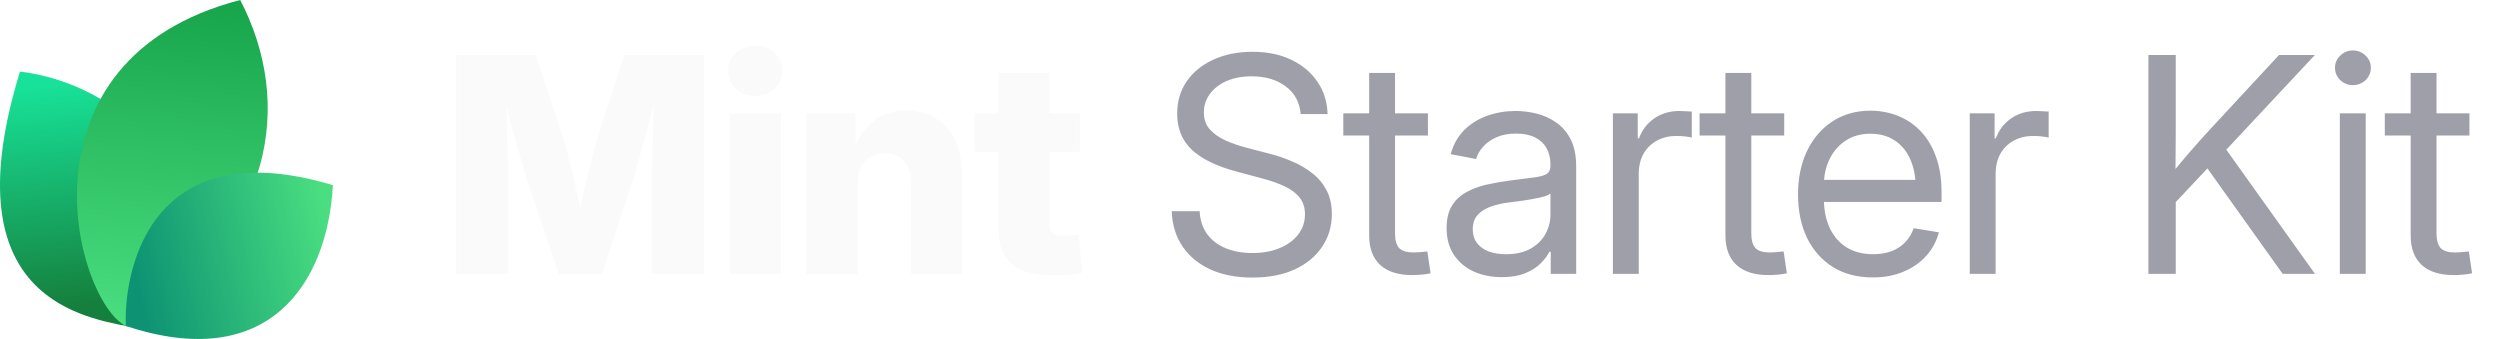
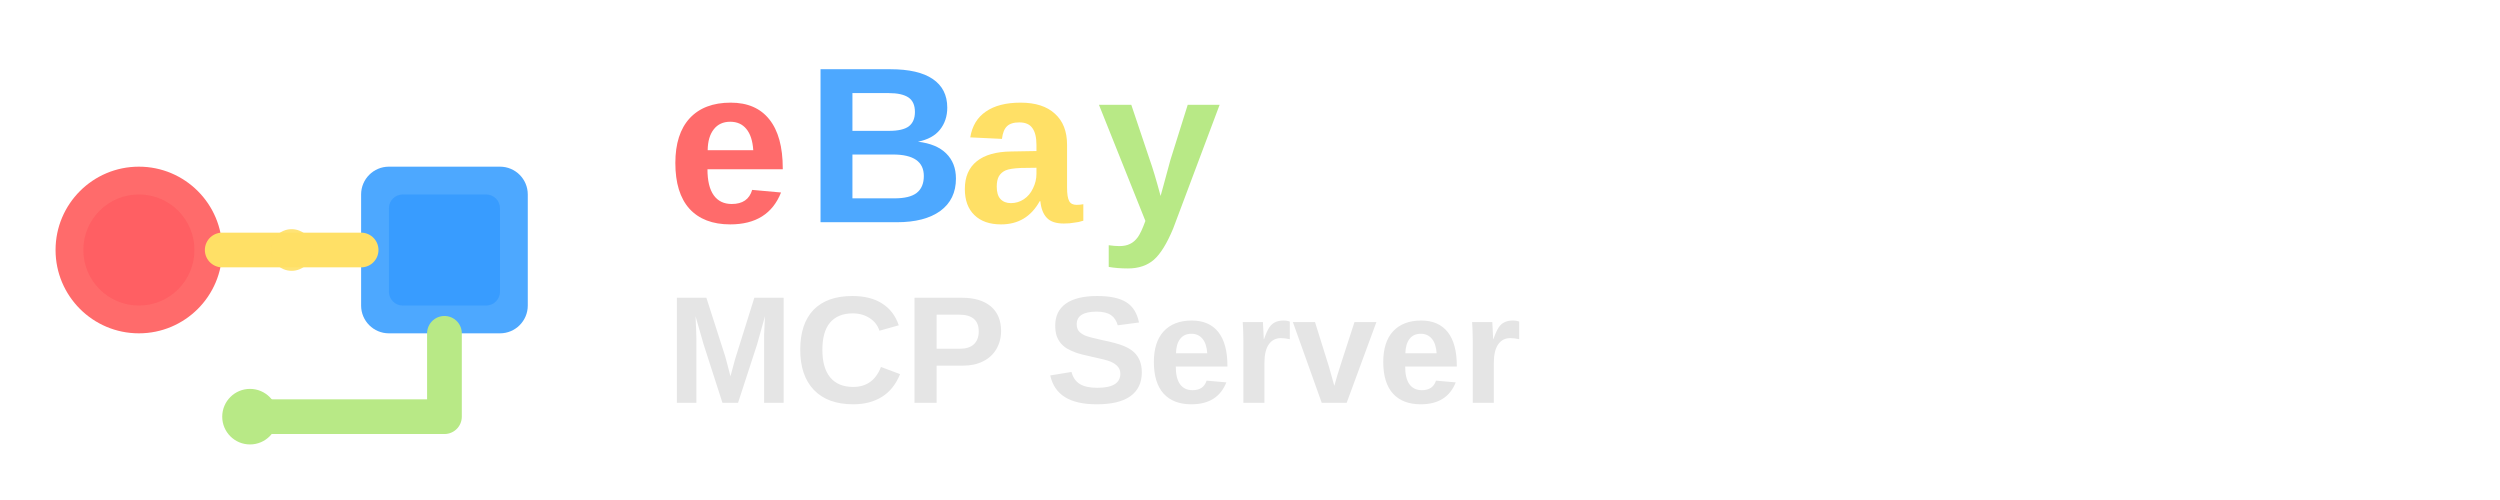
- <svg xmlns="http://www.w3.org/2000/svg" width="177" height="24" viewBox="0 0 177 24" fill="none">
-   <path d="M9.061 23.108C5.268 22.377 -3.391 20.627 1.417 5.064C9.634 6.099 16.973 14.064 9.061 23.108Z" fill="url(#paint0_linear_17557_2145)" />
-   <path d="M8.919 23.094C5.276 21.222 0.784 4.209 17.007 0C20.757 7.193 19.621 16.545 8.919 23.094Z" fill="url(#paint1_linear_17557_2145)" />
-   <path d="M8.914 23.079C8.735 19.882 10.159 9.085 23.57 13.111C23.181 20.123 18.984 26.418 8.914 23.079Z" fill="url(#paint2_linear_17557_2145)" />
-   <path d="M32.301 19.392V3.894H37.938L39.925 9.948C40.036 10.315 40.164 10.787 40.31 11.362C40.462 11.938 40.611 12.552 40.757 13.204C40.91 13.855 41.048 14.483 41.173 15.086C41.305 15.682 41.412 16.192 41.495 16.615H40.695C40.771 16.192 40.871 15.682 40.996 15.086C41.128 14.49 41.267 13.866 41.412 13.214C41.565 12.562 41.714 11.948 41.86 11.373C42.005 10.79 42.133 10.315 42.244 9.948L44.2 3.894H49.848V19.392H46.166V12.704C46.166 12.357 46.173 11.917 46.187 11.383C46.2 10.849 46.214 10.27 46.228 9.646C46.249 9.022 46.266 8.391 46.28 7.753C46.301 7.115 46.311 6.519 46.311 5.964H46.623C46.485 6.561 46.332 7.181 46.166 7.826C45.999 8.471 45.833 9.102 45.666 9.719C45.507 10.336 45.351 10.901 45.198 11.414C45.053 11.928 44.928 12.357 44.824 12.704L42.608 19.392H39.561L37.314 12.704C37.203 12.357 37.072 11.928 36.919 11.414C36.773 10.901 36.614 10.34 36.441 9.729C36.274 9.112 36.104 8.481 35.931 7.836C35.764 7.192 35.608 6.567 35.463 5.964H35.827C35.834 6.512 35.844 7.105 35.858 7.743C35.872 8.374 35.886 9.005 35.9 9.636C35.92 10.26 35.938 10.839 35.952 11.373C35.965 11.907 35.972 12.351 35.972 12.704V19.392H32.301ZM51.668 19.392V8.024H55.288V19.392H51.668ZM53.468 6.786C52.927 6.786 52.473 6.616 52.105 6.276C51.738 5.93 51.554 5.507 51.554 5.007C51.554 4.508 51.738 4.088 52.105 3.749C52.473 3.409 52.927 3.239 53.468 3.239C54.009 3.239 54.463 3.409 54.83 3.749C55.198 4.082 55.382 4.501 55.382 5.007C55.382 5.507 55.198 5.93 54.83 6.276C54.463 6.616 54.009 6.786 53.468 6.786ZM60.708 13.027V19.392H57.088V8.024H60.551L60.593 10.967H60.281C60.593 10.024 61.061 9.268 61.685 8.7C62.309 8.124 63.138 7.836 64.171 7.836C64.975 7.836 65.672 8.017 66.262 8.377C66.851 8.731 67.302 9.234 67.614 9.885C67.933 10.537 68.092 11.307 68.092 12.194V19.392H64.483V12.912C64.483 12.26 64.32 11.754 63.994 11.394C63.675 11.033 63.221 10.853 62.632 10.853C62.25 10.853 61.914 10.936 61.623 11.102C61.332 11.269 61.106 11.515 60.947 11.841C60.787 12.16 60.708 12.555 60.708 13.027ZM76.456 8.024V10.749H69.008V8.024H76.456ZM70.683 5.163H74.292V15.783C74.292 16.102 74.361 16.334 74.5 16.48C74.646 16.625 74.899 16.698 75.259 16.698C75.405 16.698 75.596 16.688 75.831 16.667C76.074 16.646 76.251 16.629 76.362 16.615L76.632 19.309C76.313 19.378 75.963 19.427 75.582 19.455C75.207 19.482 74.836 19.496 74.469 19.496C73.2 19.496 72.25 19.222 71.619 18.674C70.995 18.127 70.683 17.308 70.683 16.22V5.163Z" fill="#FAFAFA" />
-   <path d="M88.667 19.652C87.523 19.652 86.528 19.458 85.682 19.07C84.843 18.681 84.188 18.137 83.716 17.437C83.245 16.736 82.992 15.908 82.957 14.951H84.933C84.968 15.596 85.148 16.14 85.474 16.584C85.8 17.021 86.24 17.354 86.795 17.582C87.35 17.804 87.974 17.915 88.667 17.915C89.388 17.915 90.026 17.801 90.581 17.572C91.143 17.343 91.583 17.024 91.902 16.615C92.228 16.199 92.391 15.717 92.391 15.169C92.391 14.698 92.266 14.306 92.017 13.994C91.767 13.675 91.413 13.408 90.956 13.193C90.498 12.978 89.954 12.787 89.323 12.621L87.502 12.132C86.123 11.765 85.082 11.255 84.382 10.603C83.689 9.944 83.342 9.095 83.342 8.055C83.342 7.174 83.571 6.404 84.028 5.746C84.486 5.087 85.117 4.577 85.921 4.217C86.726 3.849 87.645 3.666 88.678 3.666C89.718 3.666 90.63 3.853 91.413 4.227C92.204 4.602 92.824 5.122 93.275 5.787C93.726 6.446 93.965 7.209 93.993 8.076H92.089C92.013 7.23 91.656 6.574 91.018 6.11C90.387 5.638 89.586 5.403 88.615 5.403C87.95 5.403 87.36 5.513 86.847 5.735C86.341 5.957 85.946 6.262 85.661 6.651C85.377 7.032 85.235 7.469 85.235 7.961C85.235 8.447 85.377 8.849 85.661 9.168C85.946 9.48 86.317 9.74 86.774 9.948C87.232 10.149 87.724 10.319 88.251 10.457L89.884 10.884C90.439 11.023 90.977 11.206 91.496 11.435C92.023 11.657 92.495 11.934 92.911 12.267C93.334 12.593 93.67 12.995 93.92 13.474C94.17 13.945 94.294 14.504 94.294 15.149C94.294 16.015 94.066 16.788 93.608 17.468C93.157 18.148 92.512 18.681 91.673 19.07C90.834 19.458 89.832 19.652 88.667 19.652ZM101.097 8.024V9.594H95.106V8.024H101.097ZM96.937 5.163H98.767V16.521C98.767 17 98.865 17.347 99.059 17.562C99.26 17.77 99.6 17.874 100.078 17.874C100.21 17.874 100.366 17.867 100.546 17.853C100.733 17.832 100.903 17.815 101.056 17.801L101.285 19.351C101.097 19.392 100.886 19.423 100.65 19.444C100.414 19.465 100.189 19.475 99.974 19.475C98.996 19.475 98.244 19.236 97.717 18.758C97.197 18.272 96.937 17.579 96.937 16.677V5.163ZM106.33 19.621C105.595 19.621 104.932 19.489 104.343 19.226C103.754 18.955 103.285 18.564 102.939 18.05C102.592 17.53 102.419 16.896 102.419 16.147C102.419 15.495 102.547 14.965 102.804 14.556C103.06 14.146 103.403 13.828 103.833 13.599C104.263 13.363 104.742 13.186 105.269 13.068C105.796 12.95 106.333 12.857 106.881 12.787C107.574 12.69 108.132 12.617 108.555 12.569C108.978 12.52 109.287 12.441 109.481 12.33C109.675 12.212 109.772 12.014 109.772 11.737V11.654C109.772 11.203 109.679 10.815 109.492 10.489C109.311 10.163 109.041 9.91 108.68 9.729C108.32 9.549 107.872 9.459 107.338 9.459C106.805 9.459 106.34 9.546 105.945 9.719C105.556 9.892 105.241 10.118 104.998 10.395C104.755 10.665 104.593 10.953 104.509 11.258L102.71 10.915C102.897 10.222 103.22 9.65 103.677 9.199C104.135 8.748 104.679 8.412 105.31 8.19C105.941 7.968 106.607 7.857 107.307 7.857C107.8 7.857 108.295 7.92 108.795 8.044C109.301 8.169 109.765 8.381 110.188 8.679C110.611 8.97 110.951 9.369 111.208 9.875C111.464 10.374 111.593 11.005 111.593 11.768V19.392H109.793V17.822H109.7C109.568 18.085 109.363 18.359 109.086 18.643C108.809 18.921 108.444 19.153 107.994 19.34C107.543 19.527 106.988 19.621 106.33 19.621ZM106.621 17.998C107.321 17.998 107.904 17.867 108.368 17.603C108.84 17.333 109.19 16.986 109.419 16.563C109.654 16.133 109.772 15.682 109.772 15.211V13.692C109.703 13.769 109.554 13.841 109.325 13.911C109.096 13.973 108.829 14.032 108.524 14.088C108.226 14.143 107.921 14.192 107.609 14.233C107.304 14.275 107.033 14.309 106.798 14.337C106.354 14.393 105.938 14.49 105.549 14.628C105.168 14.76 104.86 14.954 104.624 15.211C104.388 15.467 104.27 15.811 104.27 16.241C104.27 16.615 104.367 16.934 104.561 17.198C104.762 17.461 105.04 17.662 105.393 17.801C105.747 17.933 106.156 17.998 106.621 17.998ZM114.193 19.392V8.024H115.951V9.792H116.045C116.253 9.209 116.61 8.741 117.116 8.388C117.622 8.034 118.219 7.857 118.905 7.857C119.058 7.857 119.217 7.864 119.384 7.878C119.55 7.885 119.682 7.892 119.779 7.899V9.74C119.716 9.719 119.578 9.695 119.363 9.667C119.155 9.639 118.922 9.625 118.666 9.625C118.174 9.625 117.726 9.733 117.324 9.948C116.922 10.163 116.603 10.471 116.367 10.874C116.138 11.276 116.024 11.758 116.024 12.319V19.392H114.193ZM126.322 8.024V9.594H120.33V8.024H126.322ZM122.161 5.163H123.992V16.521C123.992 17 124.089 17.347 124.283 17.562C124.484 17.77 124.824 17.874 125.302 17.874C125.434 17.874 125.59 17.867 125.77 17.853C125.958 17.832 126.127 17.815 126.28 17.801L126.509 19.351C126.322 19.392 126.11 19.423 125.874 19.444C125.639 19.465 125.413 19.475 125.198 19.475C124.221 19.475 123.468 19.236 122.941 18.758C122.421 18.272 122.161 17.579 122.161 16.677V5.163ZM132.604 19.642C131.502 19.642 130.555 19.396 129.765 18.903C128.974 18.404 128.364 17.714 127.934 16.834C127.511 15.946 127.3 14.927 127.3 13.775C127.3 12.611 127.511 11.584 127.934 10.697C128.364 9.802 128.964 9.102 129.734 8.596C130.51 8.089 131.408 7.836 132.428 7.836C133.1 7.836 133.738 7.954 134.341 8.19C134.952 8.426 135.489 8.783 135.954 9.261C136.425 9.74 136.793 10.343 137.056 11.071C137.327 11.792 137.462 12.645 137.462 13.63V14.296H128.433V12.735H136.463L135.631 13.297C135.631 12.541 135.506 11.876 135.257 11.3C135.007 10.725 134.643 10.277 134.165 9.958C133.686 9.632 133.107 9.469 132.428 9.469C131.748 9.469 131.162 9.632 130.67 9.958C130.177 10.284 129.796 10.725 129.526 11.279C129.262 11.827 129.13 12.441 129.13 13.12V14.046C129.13 14.864 129.273 15.572 129.557 16.168C129.841 16.757 130.243 17.211 130.763 17.53C131.283 17.842 131.901 17.998 132.615 17.998C133.093 17.998 133.523 17.929 133.905 17.79C134.293 17.645 134.619 17.433 134.882 17.156C135.153 16.879 135.354 16.546 135.486 16.157L137.275 16.449C137.108 17.08 136.81 17.634 136.38 18.113C135.95 18.591 135.413 18.966 134.768 19.236C134.123 19.507 133.402 19.642 132.604 19.642ZM139.459 19.392V8.024H141.217V9.792H141.311C141.519 9.209 141.876 8.741 142.382 8.388C142.888 8.034 143.485 7.857 144.171 7.857C144.324 7.857 144.483 7.864 144.649 7.878C144.816 7.885 144.948 7.892 145.045 7.899V9.74C144.982 9.719 144.844 9.695 144.629 9.667C144.421 9.639 144.188 9.625 143.932 9.625C143.439 9.625 142.992 9.733 142.59 9.948C142.188 10.163 141.869 10.471 141.633 10.874C141.404 11.276 141.29 11.758 141.29 12.319V19.392H139.459ZM153.429 14.961V12.715C153.783 12.257 154.136 11.82 154.49 11.404C154.844 10.981 155.204 10.565 155.572 10.156C155.939 9.74 156.314 9.327 156.695 8.918L161.355 3.894H163.893L157.277 10.967H157.184L153.429 14.961ZM152.108 19.392V3.894H154.043V9.241L154.022 12.559L154.043 13.505V19.392H152.108ZM161.615 19.392L155.967 11.477L157.173 9.969L163.903 19.392H161.615ZM165.661 19.392V8.024H167.492V19.392H165.661ZM166.587 6.027C166.24 6.027 165.942 5.909 165.692 5.673C165.443 5.43 165.318 5.139 165.318 4.799C165.318 4.459 165.443 4.172 165.692 3.936C165.942 3.693 166.24 3.572 166.587 3.572C166.934 3.572 167.232 3.693 167.482 3.936C167.731 4.172 167.856 4.459 167.856 4.799C167.856 5.139 167.731 5.43 167.482 5.673C167.232 5.909 166.934 6.027 166.587 6.027ZM174.836 8.024V9.594H168.844V8.024H174.836ZM170.675 5.163H172.506V16.521C172.506 17 172.603 17.347 172.797 17.562C172.998 17.77 173.338 17.874 173.816 17.874C173.948 17.874 174.104 17.867 174.284 17.853C174.472 17.832 174.641 17.815 174.794 17.801L175.023 19.351C174.836 19.392 174.624 19.423 174.388 19.444C174.153 19.465 173.927 19.475 173.712 19.475C172.735 19.475 171.982 19.236 171.455 18.758C170.935 18.272 170.675 17.579 170.675 16.677V5.163Z" fill="#9F9FA9" />
-   <defs>
-     <linearGradient id="paint0_linear_17557_2145" x1="3.776" y1="5.916" x2="5.232" y2="21.559" gradientUnits="userSpaceOnUse">
-       <stop stop-color="#18E299" />
-       <stop offset="1" stop-color="#15803D" />
-     </linearGradient>
-     <linearGradient id="paint1_linear_17557_2145" x1="12.171" y1="-0.718" x2="10.19" y2="22.983" gradientUnits="userSpaceOnUse">
-       <stop stop-color="#16A34A" />
-       <stop offset="1" stop-color="#4ADE80" />
-     </linearGradient>
-     <linearGradient id="paint2_linear_17557_2145" x1="23.133" y1="15.353" x2="9.338" y2="18.52" gradientUnits="userSpaceOnUse">
-       <stop stop-color="#4ADE80" />
-       <stop offset="1" stop-color="#0D9373" />
-     </linearGradient>
-   </defs>
+ <svg xmlns="http://www.w3.org/2000/svg" width="180" height="36" viewBox="0 0 180 36" fill="none">
+   <g id="icon">
+     <circle cx="10" cy="18" r="6" fill="#FF6B6B" />
+     <circle cx="10" cy="18" r="4" fill="#FF5A5F" opacity="0.7" />
+     <rect x="26" y="12" width="12" height="12" rx="2" fill="#4DA8FF" />
+     <rect x="28" y="14" width="8" height="8" rx="1" fill="#3399FF" opacity="0.8" />
+     <path d="M16 18 L26 18" stroke="#FFE066" stroke-width="2.5" stroke-linecap="round" />
+     <path d="M32 24 L32 30 L18 30" stroke="#B8E986" stroke-width="2.5" stroke-linecap="round" stroke-linejoin="round" />
+     <circle cx="18" cy="30" r="2" fill="#B8E986" />
+     <circle cx="21" cy="18" r="1.5" fill="#FFE066" opacity="0.9" />
+   </g>
+   <g id="text">
+     <text x="48" y="16" font-family="-apple-system, BlinkMacSystemFont, 'Segoe UI', Arial, sans-serif" font-size="16" font-weight="700" fill="#FF6B6B">e</text>
+     <text x="58" y="16" font-family="-apple-system, BlinkMacSystemFont, 'Segoe UI', Arial, sans-serif" font-size="16" font-weight="700" fill="#4DA8FF">B</text>
+     <text x="69" y="16" font-family="-apple-system, BlinkMacSystemFont, 'Segoe UI', Arial, sans-serif" font-size="16" font-weight="700" fill="#FFE066">a</text>
+     <text x="79" y="16" font-family="-apple-system, BlinkMacSystemFont, 'Segoe UI', Arial, sans-serif" font-size="16" font-weight="700" fill="#B8E986">y</text>
+     <text x="48" y="29" font-family="-apple-system, BlinkMacSystemFont, 'Segoe UI', Arial, sans-serif" font-size="11" font-weight="600" fill="#E5E5E5">MCP Server</text>
+   </g>
</svg>
